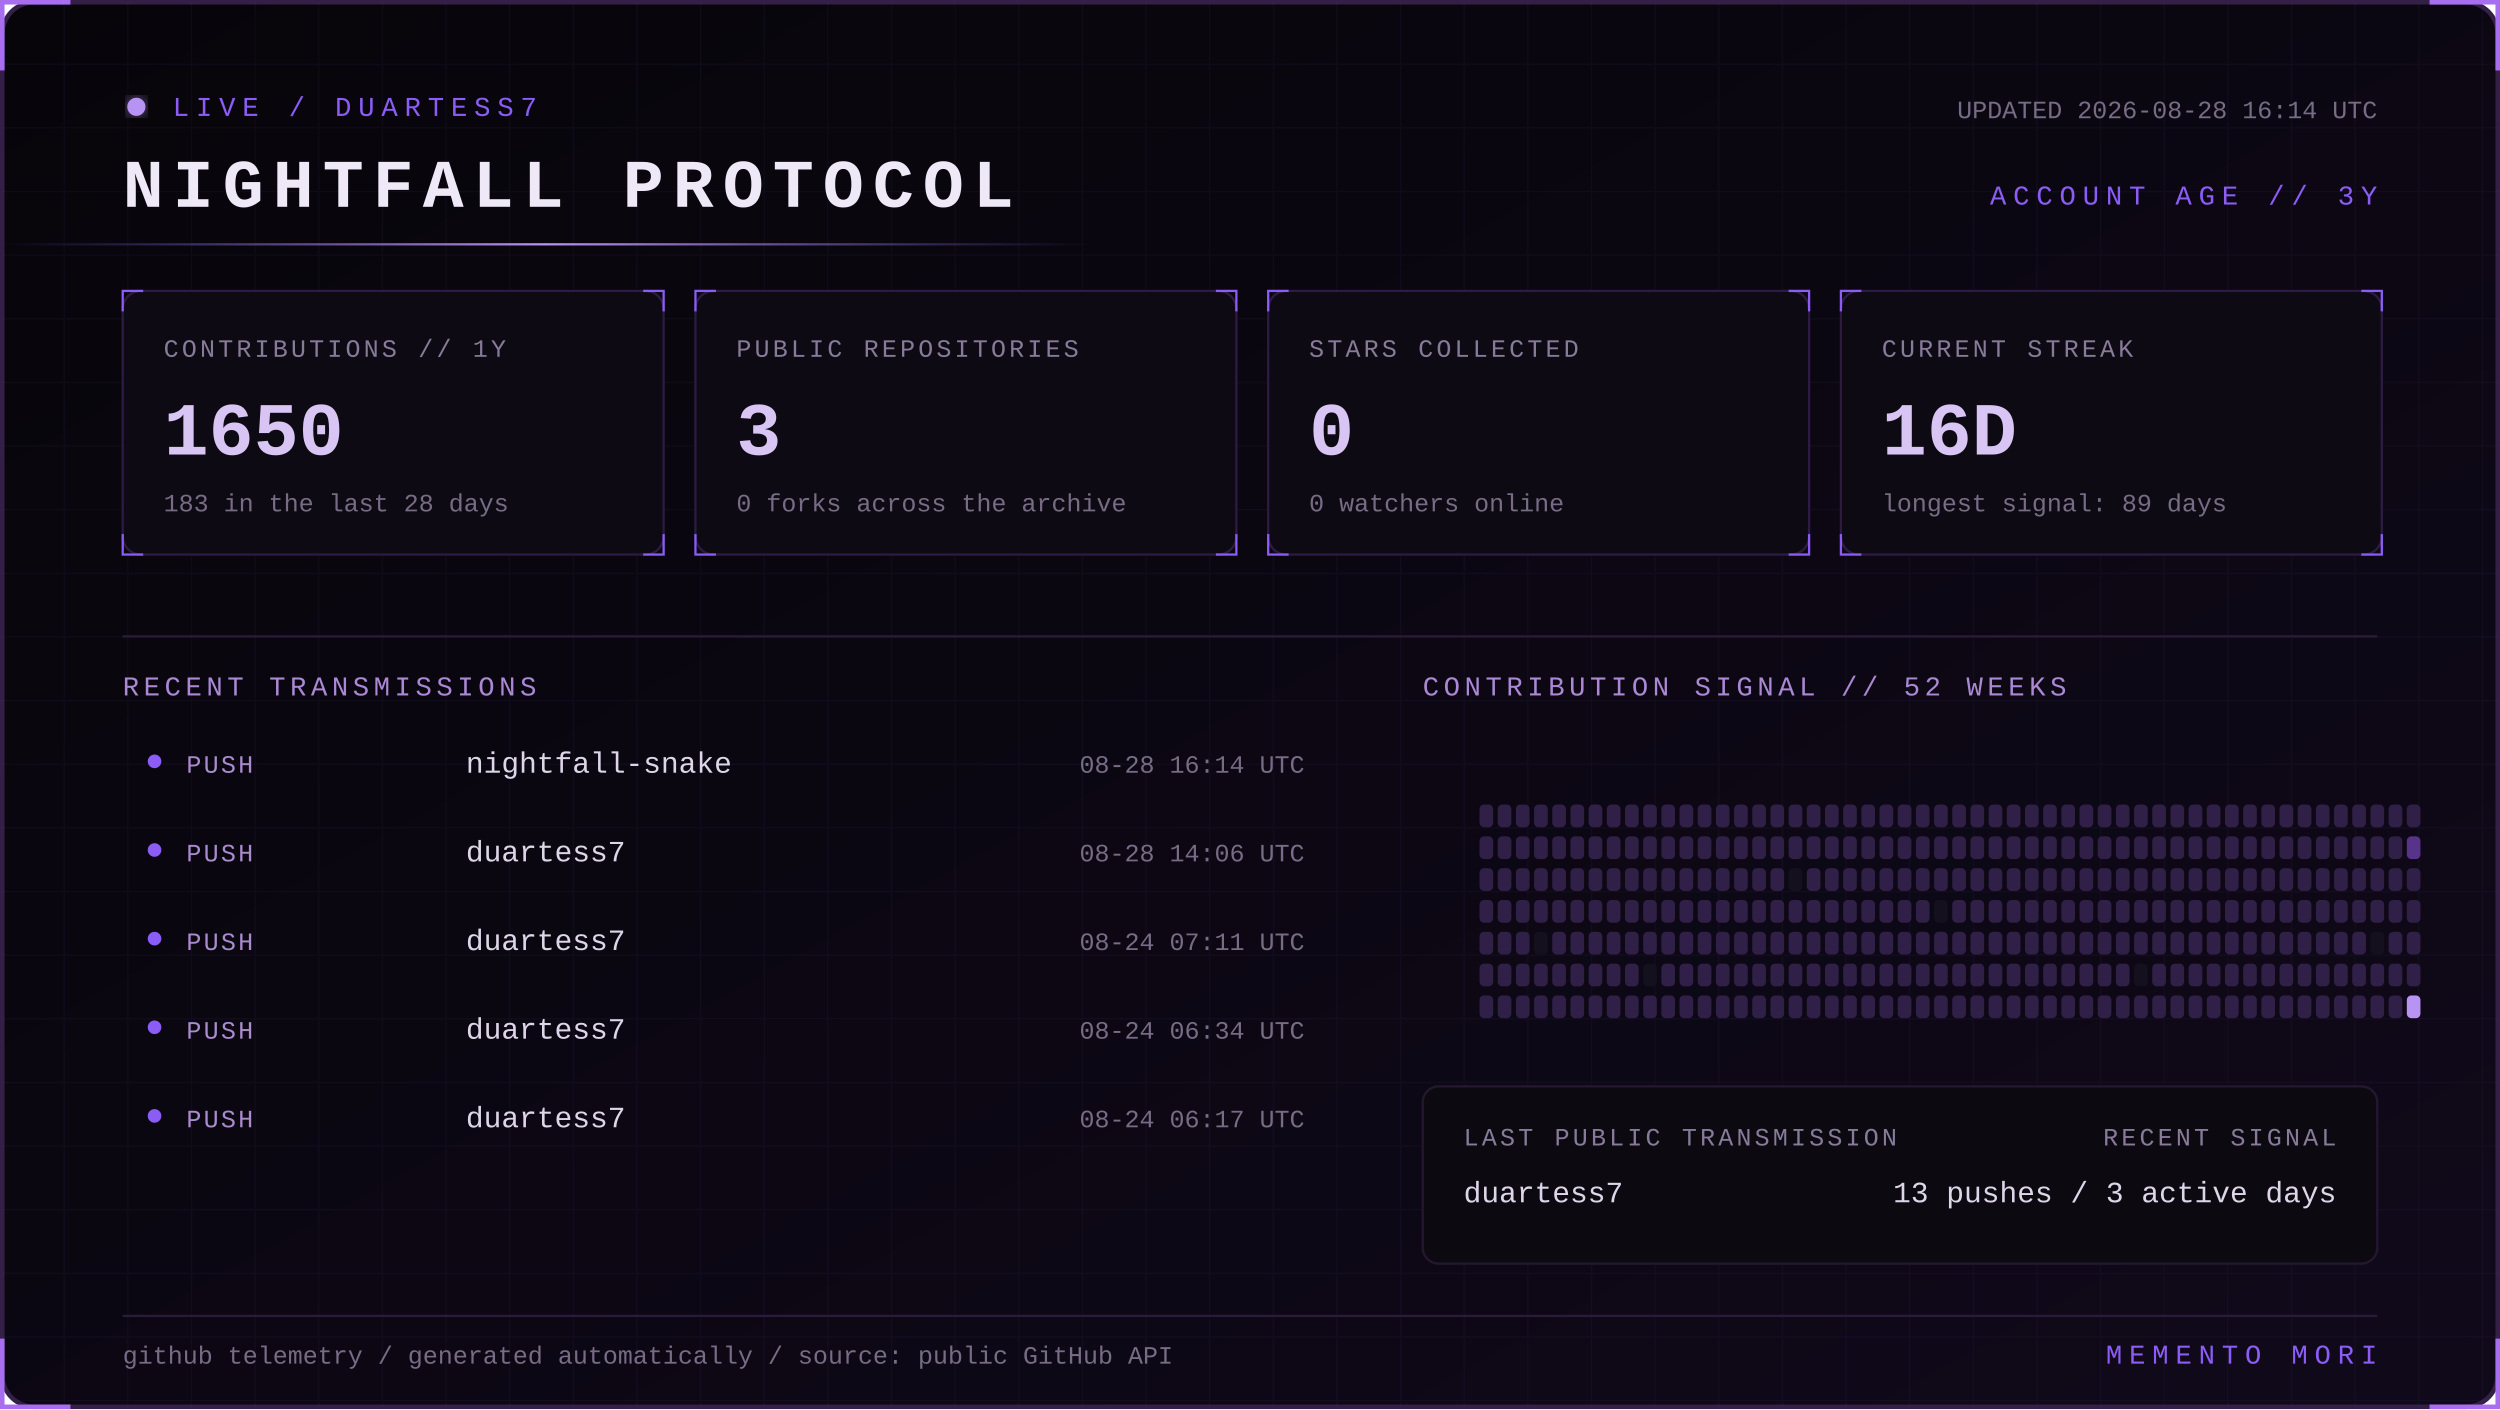
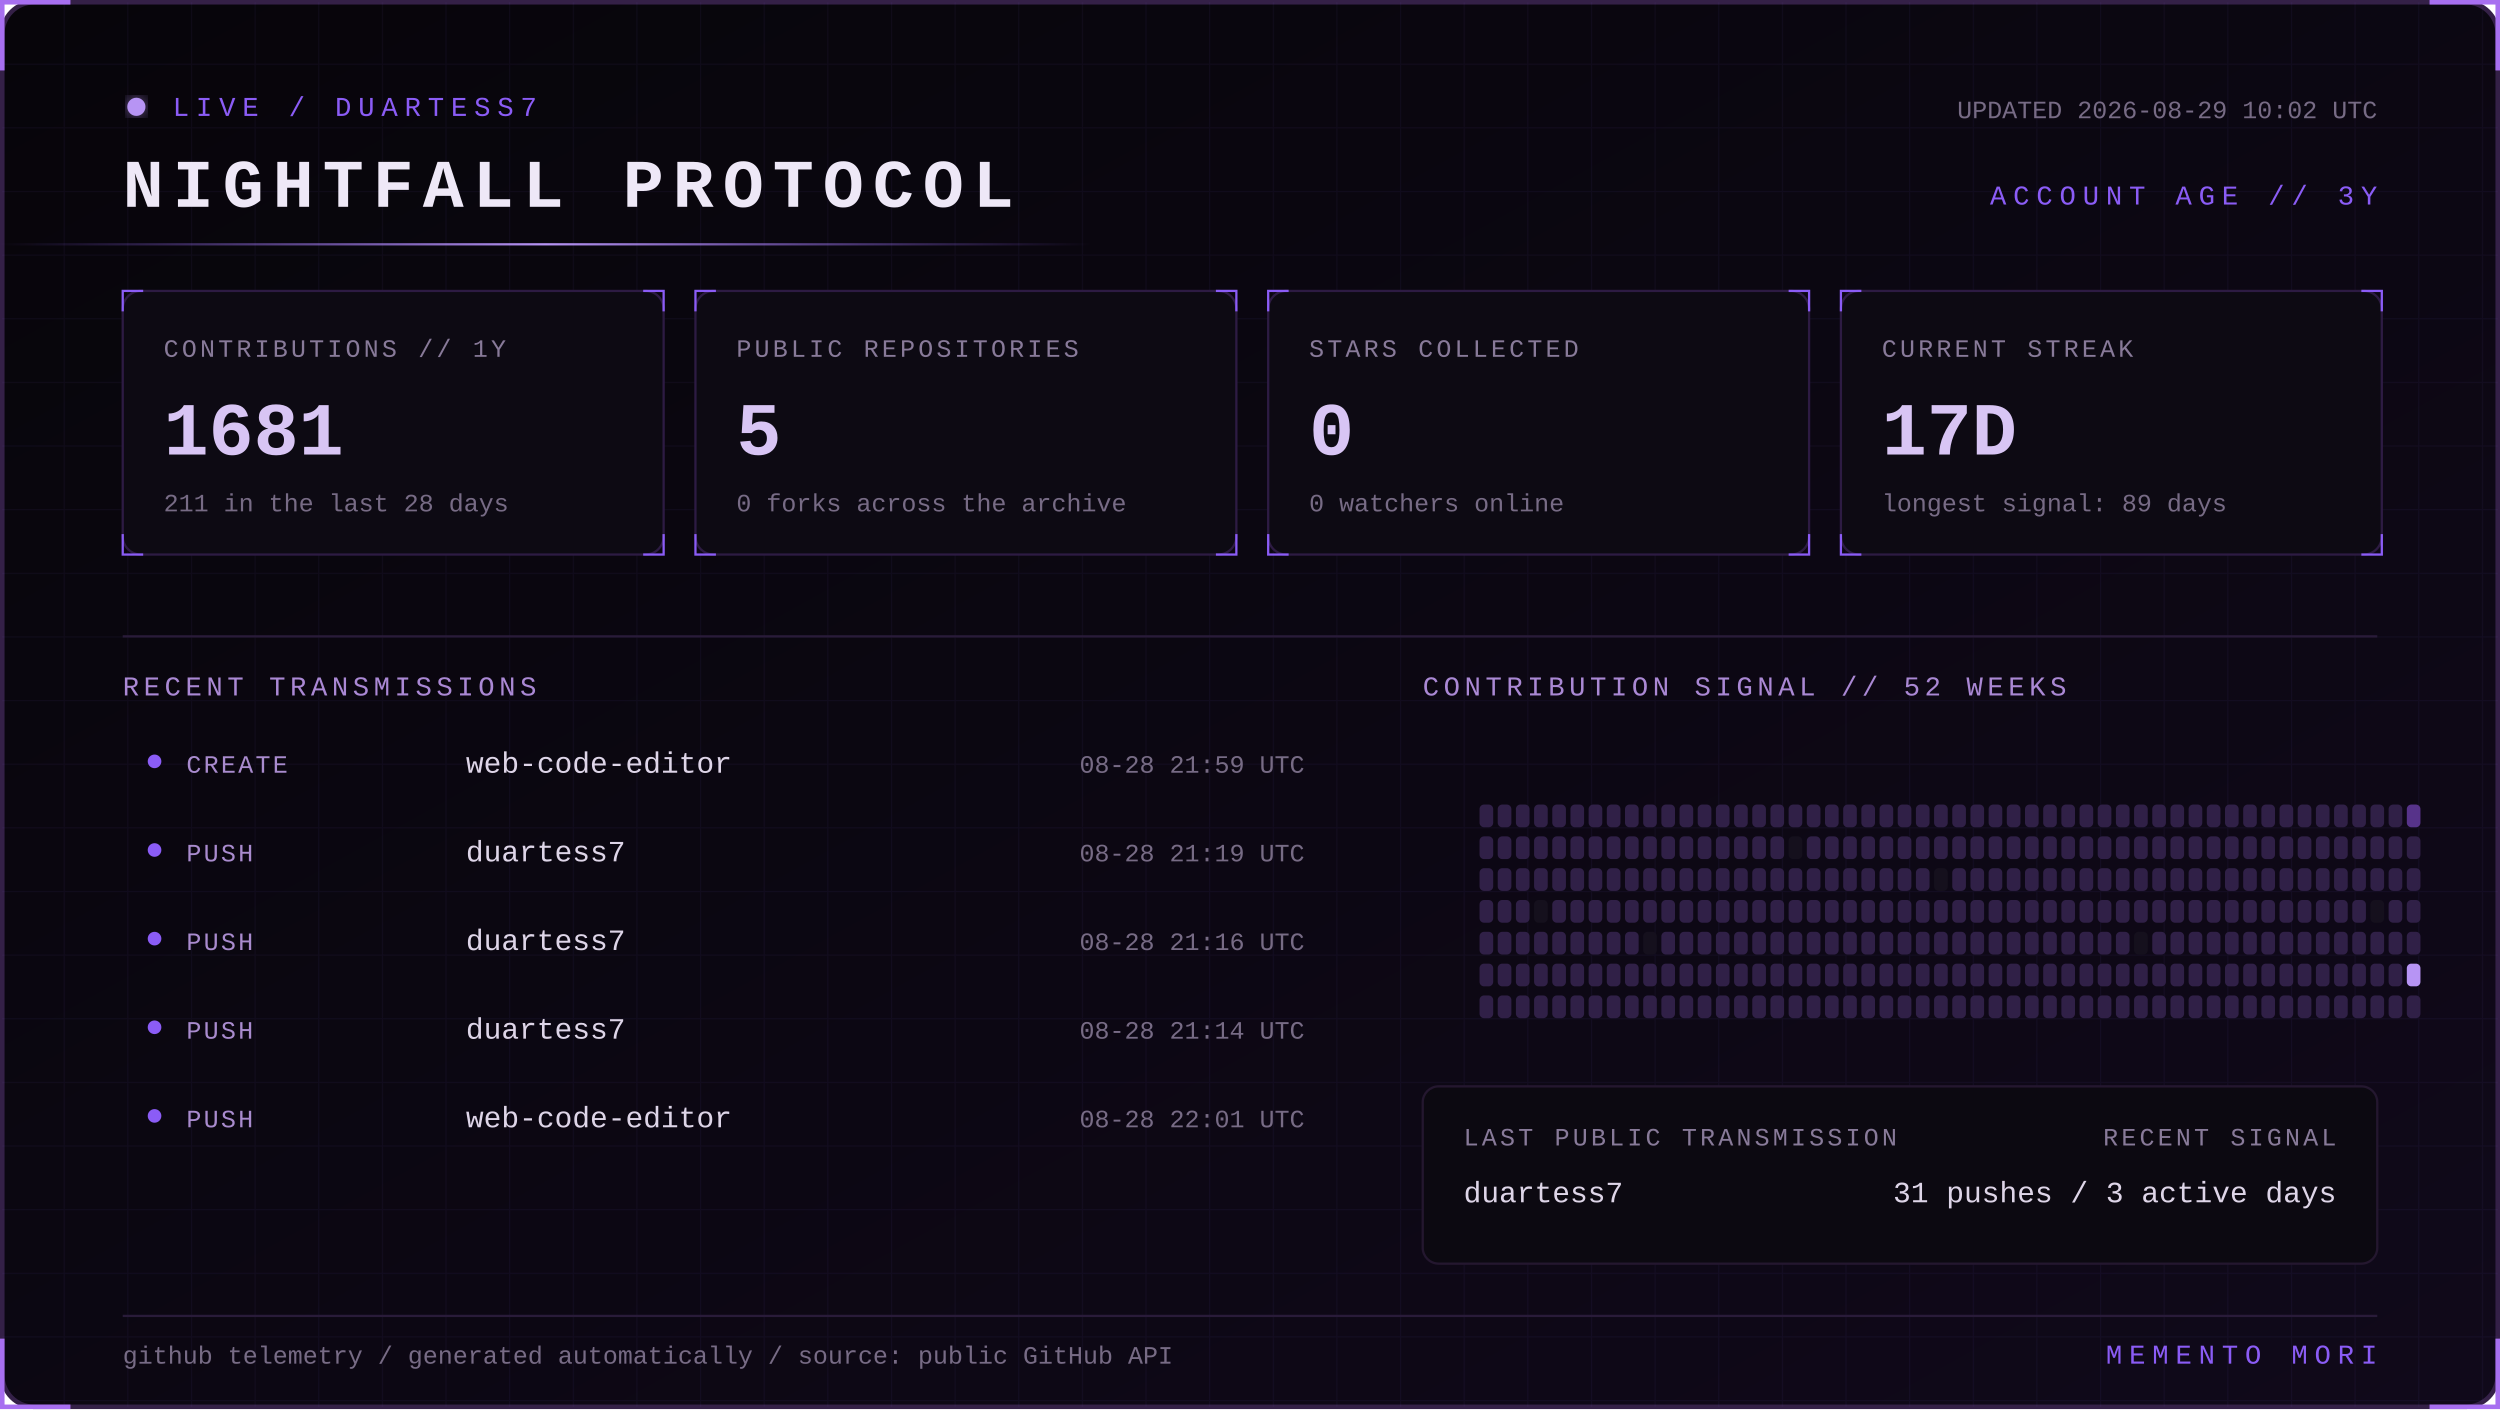
<svg xmlns="http://www.w3.org/2000/svg" width="1100" height="620" viewBox="0 0 1100 620" role="img" aria-labelledby="title desc">
  <defs>
    <linearGradient id="bg" x1="0" y1="0" x2="1" y2="1">
      <stop stop-color="#07050a" />
      <stop offset="1" stop-color="#10091a" />
    </linearGradient>
    <linearGradient id="beam">
      <stop stop-color="#8b5cf6" stop-opacity="0" />
      <stop offset=".5" stop-color="#b794f4" />
      <stop offset="1" stop-color="#8b5cf6" stop-opacity="0" />
    </linearGradient>
    <filter id="glow">
      <feGaussianBlur stdDeviation="4" result="b" />
      <feMerge>
        <feMergeNode in="b" />
        <feMergeNode in="SourceGraphic" />
      </feMerge>
    </filter>
    <pattern id="grid" width="28" height="28" patternUnits="userSpaceOnUse">
      <path d="M28 0H0V28" fill="none" stroke="#8b5cf6" stroke-opacity=".055" />
    </pattern>
    <style>
      text { font-family: Consolas, 'Courier New', monospace; }
      .kicker { fill:#8b5cf6; font-size:12px; letter-spacing:3px; }
      .title { fill:#eee8f7; font-size:30px; font-weight:700; letter-spacing:4px; }
      .label { fill:#887a99; font-size:11px; letter-spacing:1.4px; }
      .value { fill:#d8c5f4; font-size:33px; font-weight:700; }
      .detail,.pct { fill:#776b85; font-size:11px; }
      .section { fill:#aa88d4; font-size:12px; letter-spacing:2px; }
      .lang { fill:#ded5e8; font-size:13px; }
      .event { fill:#a98bce; font-size:11px; letter-spacing:1px; }
      .scan { animation:scan 5s linear infinite; }
      .blink { animation:blink 1.6s step-end infinite; }
      @keyframes scan { from { transform:translateX(-500px) } to { transform:translateX(1100px) } }
      @keyframes blink { 50% { opacity:.25 } }
    </style>
  </defs>
  <rect x="1" y="1" width="1098" height="618" rx="14" fill="url(#bg)" stroke="#342047" stroke-width="2" />
  <rect x="1" y="1" width="1098" height="618" rx="14" fill="url(#grid)" />
  <path d="M31 1H1v30 M1069 1h30v30 M1099 589v30h-30 M31 619H1v-30" stroke="#a76ff0" stroke-width="2" fill="none" />
  <g transform="translate(54 42)">
    <circle cx="6" cy="5" r="4" fill="#b794f4" filter="url(#glow)" class="blink" />
    <text x="22" y="9" class="kicker">LIVE / DUARTESS7</text>
    <text y="49" class="title">NIGHTFALL PROTOCOL</text>
-     <text x="992" y="10" text-anchor="end" class="detail">UPDATED 2026-08-28 16:14 UTC</text>
+     <text x="992" y="10" text-anchor="end" class="detail">UPDATED 2026-08-29 10:02 UTC</text>
    <text x="992" y="48" text-anchor="end" class="kicker">ACCOUNT AGE // 3Y</text>
  </g>
  <rect y="107" width="480" height="1" fill="url(#beam)" class="scan" />
  <g transform="translate(54 128)">
    <rect width="238" height="116" rx="8" fill="#0d0a13" stroke="#2d1b43" />
    <path d="M0 9V0h9 M229 0h9v9 M238 107v9h-9 M9 116H0v-9" stroke="#8b5cf6" fill="none" />
    <text x="18" y="29" class="label">CONTRIBUTIONS // 1Y</text>
-     <text x="18" y="72" class="value">1650</text>
-     <text x="18" y="97" class="detail">183 in the last 28 days</text>
+     <text x="18" y="72" class="value">1681</text>
+     <text x="18" y="97" class="detail">211 in the last 28 days</text>
  </g>
  <g transform="translate(306 128)">
    <rect width="238" height="116" rx="8" fill="#0d0a13" stroke="#2d1b43" />
    <path d="M0 9V0h9 M229 0h9v9 M238 107v9h-9 M9 116H0v-9" stroke="#8b5cf6" fill="none" />
    <text x="18" y="29" class="label">PUBLIC REPOSITORIES</text>
-     <text x="18" y="72" class="value">3</text>
+     <text x="18" y="72" class="value">5</text>
    <text x="18" y="97" class="detail">0 forks across the archive</text>
  </g>
  <g transform="translate(558 128)">
    <rect width="238" height="116" rx="8" fill="#0d0a13" stroke="#2d1b43" />
    <path d="M0 9V0h9 M229 0h9v9 M238 107v9h-9 M9 116H0v-9" stroke="#8b5cf6" fill="none" />
    <text x="18" y="29" class="label">STARS COLLECTED</text>
    <text x="18" y="72" class="value">0</text>
    <text x="18" y="97" class="detail">0 watchers online</text>
  </g>
  <g transform="translate(810 128)">
    <rect width="238" height="116" rx="8" fill="#0d0a13" stroke="#2d1b43" />
    <path d="M0 9V0h9 M229 0h9v9 M238 107v9h-9 M9 116H0v-9" stroke="#8b5cf6" fill="none" />
    <text x="18" y="29" class="label">CURRENT STREAK</text>
-     <text x="18" y="72" class="value">16D</text>
+     <text x="18" y="72" class="value">17D</text>
    <text x="18" y="97" class="detail">longest signal: 89 days</text>
  </g>
  <path d="M54 280H1046" stroke="#291b39" />
  <text x="54" y="306" class="section">RECENT TRANSMISSIONS</text>
  <text x="626" y="306" class="section">CONTRIBUTION SIGNAL // 52 WEEKS</text>
  <circle cx="68" cy="335" r="3" fill="#8b5cf6" />
-   <text x="82" y="340" class="event">PUSH</text>
-   <text x="205" y="340" class="lang">nightfall-snake</text>
-   <text x="574" y="340" text-anchor="end" class="pct">08-28 16:14 UTC</text>
+   <text x="82" y="340" class="event">CREATE</text>
+   <text x="205" y="340" class="lang">web-code-editor</text>
+   <text x="574" y="340" text-anchor="end" class="pct">08-28 21:59 UTC</text>
  <circle cx="68" cy="374" r="3" fill="#8b5cf6" />
  <text x="82" y="379" class="event">PUSH</text>
  <text x="205" y="379" class="lang">duartess7</text>
-   <text x="574" y="379" text-anchor="end" class="pct">08-28 14:06 UTC</text>
+   <text x="574" y="379" text-anchor="end" class="pct">08-28 21:19 UTC</text>
  <circle cx="68" cy="413" r="3" fill="#8b5cf6" />
  <text x="82" y="418" class="event">PUSH</text>
  <text x="205" y="418" class="lang">duartess7</text>
-   <text x="574" y="418" text-anchor="end" class="pct">08-24 07:11 UTC</text>
+   <text x="574" y="418" text-anchor="end" class="pct">08-28 21:16 UTC</text>
  <circle cx="68" cy="452" r="3" fill="#8b5cf6" />
  <text x="82" y="457" class="event">PUSH</text>
  <text x="205" y="457" class="lang">duartess7</text>
-   <text x="574" y="457" text-anchor="end" class="pct">08-24 06:34 UTC</text>
+   <text x="574" y="457" text-anchor="end" class="pct">08-28 21:14 UTC</text>
  <circle cx="68" cy="491" r="3" fill="#8b5cf6" />
  <text x="82" y="496" class="event">PUSH</text>
-   <text x="205" y="496" class="lang">duartess7</text>
-   <text x="574" y="496" text-anchor="end" class="pct">08-24 06:17 UTC</text>
+   <text x="205" y="496" class="lang">web-code-editor</text>
+   <text x="574" y="496" text-anchor="end" class="pct">08-28 22:01 UTC</text>
  <g>
    <rect x="651" y="354" width="6" height="10" rx="2" fill="#302047" />
    <rect x="651" y="368" width="6" height="10" rx="2" fill="#302047" />
    <rect x="651" y="382" width="6" height="10" rx="2" fill="#302047" />
    <rect x="651" y="396" width="6" height="10" rx="2" fill="#302047" />
    <rect x="651" y="410" width="6" height="10" rx="2" fill="#302047" />
    <rect x="651" y="424" width="6" height="10" rx="2" fill="#302047" />
    <rect x="651" y="438" width="6" height="10" rx="2" fill="#302047" />
    <rect x="659" y="354" width="6" height="10" rx="2" fill="#302047" />
    <rect x="659" y="368" width="6" height="10" rx="2" fill="#302047" />
    <rect x="659" y="382" width="6" height="10" rx="2" fill="#302047" />
    <rect x="659" y="396" width="6" height="10" rx="2" fill="#302047" />
    <rect x="659" y="410" width="6" height="10" rx="2" fill="#302047" />
    <rect x="659" y="424" width="6" height="10" rx="2" fill="#302047" />
    <rect x="659" y="438" width="6" height="10" rx="2" fill="#302047" />
    <rect x="667" y="354" width="6" height="10" rx="2" fill="#302047" />
    <rect x="667" y="368" width="6" height="10" rx="2" fill="#302047" />
    <rect x="667" y="382" width="6" height="10" rx="2" fill="#302047" />
    <rect x="667" y="396" width="6" height="10" rx="2" fill="#302047" />
    <rect x="667" y="410" width="6" height="10" rx="2" fill="#302047" />
    <rect x="667" y="424" width="6" height="10" rx="2" fill="#302047" />
    <rect x="667" y="438" width="6" height="10" rx="2" fill="#302047" />
    <rect x="675" y="354" width="6" height="10" rx="2" fill="#302047" />
    <rect x="675" y="368" width="6" height="10" rx="2" fill="#302047" />
    <rect x="675" y="382" width="6" height="10" rx="2" fill="#302047" />
-     <rect x="675" y="396" width="6" height="10" rx="2" fill="#302047" />
-     <rect x="675" y="410" width="6" height="10" rx="2" fill="#15101d" />
+     <rect x="675" y="396" width="6" height="10" rx="2" fill="#15101d" />
+     <rect x="675" y="410" width="6" height="10" rx="2" fill="#302047" />
    <rect x="675" y="424" width="6" height="10" rx="2" fill="#302047" />
    <rect x="675" y="438" width="6" height="10" rx="2" fill="#302047" />
    <rect x="683" y="354" width="6" height="10" rx="2" fill="#302047" />
    <rect x="683" y="368" width="6" height="10" rx="2" fill="#302047" />
    <rect x="683" y="382" width="6" height="10" rx="2" fill="#302047" />
    <rect x="683" y="396" width="6" height="10" rx="2" fill="#302047" />
    <rect x="683" y="410" width="6" height="10" rx="2" fill="#302047" />
    <rect x="683" y="424" width="6" height="10" rx="2" fill="#302047" />
    <rect x="683" y="438" width="6" height="10" rx="2" fill="#302047" />
    <rect x="691" y="354" width="6" height="10" rx="2" fill="#302047" />
    <rect x="691" y="368" width="6" height="10" rx="2" fill="#302047" />
    <rect x="691" y="382" width="6" height="10" rx="2" fill="#302047" />
    <rect x="691" y="396" width="6" height="10" rx="2" fill="#302047" />
    <rect x="691" y="410" width="6" height="10" rx="2" fill="#302047" />
    <rect x="691" y="424" width="6" height="10" rx="2" fill="#302047" />
    <rect x="691" y="438" width="6" height="10" rx="2" fill="#302047" />
    <rect x="699" y="354" width="6" height="10" rx="2" fill="#302047" />
    <rect x="699" y="368" width="6" height="10" rx="2" fill="#302047" />
    <rect x="699" y="382" width="6" height="10" rx="2" fill="#302047" />
    <rect x="699" y="396" width="6" height="10" rx="2" fill="#302047" />
    <rect x="699" y="410" width="6" height="10" rx="2" fill="#302047" />
    <rect x="699" y="424" width="6" height="10" rx="2" fill="#302047" />
    <rect x="699" y="438" width="6" height="10" rx="2" fill="#302047" />
    <rect x="707" y="354" width="6" height="10" rx="2" fill="#302047" />
    <rect x="707" y="368" width="6" height="10" rx="2" fill="#302047" />
    <rect x="707" y="382" width="6" height="10" rx="2" fill="#302047" />
    <rect x="707" y="396" width="6" height="10" rx="2" fill="#302047" />
    <rect x="707" y="410" width="6" height="10" rx="2" fill="#302047" />
    <rect x="707" y="424" width="6" height="10" rx="2" fill="#302047" />
    <rect x="707" y="438" width="6" height="10" rx="2" fill="#302047" />
    <rect x="715" y="354" width="6" height="10" rx="2" fill="#302047" />
    <rect x="715" y="368" width="6" height="10" rx="2" fill="#302047" />
    <rect x="715" y="382" width="6" height="10" rx="2" fill="#302047" />
    <rect x="715" y="396" width="6" height="10" rx="2" fill="#302047" />
    <rect x="715" y="410" width="6" height="10" rx="2" fill="#302047" />
    <rect x="715" y="424" width="6" height="10" rx="2" fill="#302047" />
    <rect x="715" y="438" width="6" height="10" rx="2" fill="#302047" />
    <rect x="723" y="354" width="6" height="10" rx="2" fill="#302047" />
    <rect x="723" y="368" width="6" height="10" rx="2" fill="#302047" />
    <rect x="723" y="382" width="6" height="10" rx="2" fill="#302047" />
    <rect x="723" y="396" width="6" height="10" rx="2" fill="#302047" />
-     <rect x="723" y="410" width="6" height="10" rx="2" fill="#302047" />
-     <rect x="723" y="424" width="6" height="10" rx="2" fill="#15101d" />
+     <rect x="723" y="410" width="6" height="10" rx="2" fill="#15101d" />
+     <rect x="723" y="424" width="6" height="10" rx="2" fill="#302047" />
    <rect x="723" y="438" width="6" height="10" rx="2" fill="#302047" />
    <rect x="731" y="354" width="6" height="10" rx="2" fill="#302047" />
    <rect x="731" y="368" width="6" height="10" rx="2" fill="#302047" />
    <rect x="731" y="382" width="6" height="10" rx="2" fill="#302047" />
    <rect x="731" y="396" width="6" height="10" rx="2" fill="#302047" />
    <rect x="731" y="410" width="6" height="10" rx="2" fill="#302047" />
    <rect x="731" y="424" width="6" height="10" rx="2" fill="#302047" />
    <rect x="731" y="438" width="6" height="10" rx="2" fill="#302047" />
    <rect x="739" y="354" width="6" height="10" rx="2" fill="#302047" />
    <rect x="739" y="368" width="6" height="10" rx="2" fill="#302047" />
    <rect x="739" y="382" width="6" height="10" rx="2" fill="#302047" />
    <rect x="739" y="396" width="6" height="10" rx="2" fill="#302047" />
    <rect x="739" y="410" width="6" height="10" rx="2" fill="#302047" />
    <rect x="739" y="424" width="6" height="10" rx="2" fill="#302047" />
    <rect x="739" y="438" width="6" height="10" rx="2" fill="#302047" />
    <rect x="747" y="354" width="6" height="10" rx="2" fill="#302047" />
    <rect x="747" y="368" width="6" height="10" rx="2" fill="#302047" />
    <rect x="747" y="382" width="6" height="10" rx="2" fill="#302047" />
    <rect x="747" y="396" width="6" height="10" rx="2" fill="#302047" />
    <rect x="747" y="410" width="6" height="10" rx="2" fill="#302047" />
    <rect x="747" y="424" width="6" height="10" rx="2" fill="#302047" />
    <rect x="747" y="438" width="6" height="10" rx="2" fill="#302047" />
    <rect x="755" y="354" width="6" height="10" rx="2" fill="#302047" />
    <rect x="755" y="368" width="6" height="10" rx="2" fill="#302047" />
    <rect x="755" y="382" width="6" height="10" rx="2" fill="#302047" />
    <rect x="755" y="396" width="6" height="10" rx="2" fill="#302047" />
    <rect x="755" y="410" width="6" height="10" rx="2" fill="#302047" />
    <rect x="755" y="424" width="6" height="10" rx="2" fill="#302047" />
    <rect x="755" y="438" width="6" height="10" rx="2" fill="#302047" />
    <rect x="763" y="354" width="6" height="10" rx="2" fill="#302047" />
    <rect x="763" y="368" width="6" height="10" rx="2" fill="#302047" />
    <rect x="763" y="382" width="6" height="10" rx="2" fill="#302047" />
    <rect x="763" y="396" width="6" height="10" rx="2" fill="#302047" />
    <rect x="763" y="410" width="6" height="10" rx="2" fill="#302047" />
    <rect x="763" y="424" width="6" height="10" rx="2" fill="#302047" />
    <rect x="763" y="438" width="6" height="10" rx="2" fill="#302047" />
    <rect x="771" y="354" width="6" height="10" rx="2" fill="#302047" />
    <rect x="771" y="368" width="6" height="10" rx="2" fill="#302047" />
    <rect x="771" y="382" width="6" height="10" rx="2" fill="#302047" />
    <rect x="771" y="396" width="6" height="10" rx="2" fill="#302047" />
    <rect x="771" y="410" width="6" height="10" rx="2" fill="#302047" />
    <rect x="771" y="424" width="6" height="10" rx="2" fill="#302047" />
    <rect x="771" y="438" width="6" height="10" rx="2" fill="#302047" />
    <rect x="779" y="354" width="6" height="10" rx="2" fill="#302047" />
    <rect x="779" y="368" width="6" height="10" rx="2" fill="#302047" />
    <rect x="779" y="382" width="6" height="10" rx="2" fill="#302047" />
    <rect x="779" y="396" width="6" height="10" rx="2" fill="#302047" />
    <rect x="779" y="410" width="6" height="10" rx="2" fill="#302047" />
    <rect x="779" y="424" width="6" height="10" rx="2" fill="#302047" />
    <rect x="779" y="438" width="6" height="10" rx="2" fill="#302047" />
    <rect x="787" y="354" width="6" height="10" rx="2" fill="#302047" />
-     <rect x="787" y="368" width="6" height="10" rx="2" fill="#302047" />
-     <rect x="787" y="382" width="6" height="10" rx="2" fill="#15101d" />
+     <rect x="787" y="368" width="6" height="10" rx="2" fill="#15101d" />
+     <rect x="787" y="382" width="6" height="10" rx="2" fill="#302047" />
    <rect x="787" y="396" width="6" height="10" rx="2" fill="#302047" />
    <rect x="787" y="410" width="6" height="10" rx="2" fill="#302047" />
    <rect x="787" y="424" width="6" height="10" rx="2" fill="#302047" />
    <rect x="787" y="438" width="6" height="10" rx="2" fill="#302047" />
    <rect x="795" y="354" width="6" height="10" rx="2" fill="#302047" />
    <rect x="795" y="368" width="6" height="10" rx="2" fill="#302047" />
    <rect x="795" y="382" width="6" height="10" rx="2" fill="#302047" />
    <rect x="795" y="396" width="6" height="10" rx="2" fill="#302047" />
    <rect x="795" y="410" width="6" height="10" rx="2" fill="#302047" />
    <rect x="795" y="424" width="6" height="10" rx="2" fill="#302047" />
    <rect x="795" y="438" width="6" height="10" rx="2" fill="#302047" />
    <rect x="803" y="354" width="6" height="10" rx="2" fill="#302047" />
    <rect x="803" y="368" width="6" height="10" rx="2" fill="#302047" />
    <rect x="803" y="382" width="6" height="10" rx="2" fill="#302047" />
    <rect x="803" y="396" width="6" height="10" rx="2" fill="#302047" />
    <rect x="803" y="410" width="6" height="10" rx="2" fill="#302047" />
    <rect x="803" y="424" width="6" height="10" rx="2" fill="#302047" />
    <rect x="803" y="438" width="6" height="10" rx="2" fill="#302047" />
    <rect x="811" y="354" width="6" height="10" rx="2" fill="#302047" />
    <rect x="811" y="368" width="6" height="10" rx="2" fill="#302047" />
    <rect x="811" y="382" width="6" height="10" rx="2" fill="#302047" />
    <rect x="811" y="396" width="6" height="10" rx="2" fill="#302047" />
    <rect x="811" y="410" width="6" height="10" rx="2" fill="#302047" />
    <rect x="811" y="424" width="6" height="10" rx="2" fill="#302047" />
    <rect x="811" y="438" width="6" height="10" rx="2" fill="#302047" />
    <rect x="819" y="354" width="6" height="10" rx="2" fill="#302047" />
    <rect x="819" y="368" width="6" height="10" rx="2" fill="#302047" />
    <rect x="819" y="382" width="6" height="10" rx="2" fill="#302047" />
    <rect x="819" y="396" width="6" height="10" rx="2" fill="#302047" />
    <rect x="819" y="410" width="6" height="10" rx="2" fill="#302047" />
    <rect x="819" y="424" width="6" height="10" rx="2" fill="#302047" />
    <rect x="819" y="438" width="6" height="10" rx="2" fill="#302047" />
    <rect x="827" y="354" width="6" height="10" rx="2" fill="#302047" />
    <rect x="827" y="368" width="6" height="10" rx="2" fill="#302047" />
    <rect x="827" y="382" width="6" height="10" rx="2" fill="#302047" />
    <rect x="827" y="396" width="6" height="10" rx="2" fill="#302047" />
    <rect x="827" y="410" width="6" height="10" rx="2" fill="#302047" />
    <rect x="827" y="424" width="6" height="10" rx="2" fill="#302047" />
    <rect x="827" y="438" width="6" height="10" rx="2" fill="#302047" />
    <rect x="835" y="354" width="6" height="10" rx="2" fill="#302047" />
    <rect x="835" y="368" width="6" height="10" rx="2" fill="#302047" />
    <rect x="835" y="382" width="6" height="10" rx="2" fill="#302047" />
    <rect x="835" y="396" width="6" height="10" rx="2" fill="#302047" />
    <rect x="835" y="410" width="6" height="10" rx="2" fill="#302047" />
    <rect x="835" y="424" width="6" height="10" rx="2" fill="#302047" />
    <rect x="835" y="438" width="6" height="10" rx="2" fill="#302047" />
    <rect x="843" y="354" width="6" height="10" rx="2" fill="#302047" />
    <rect x="843" y="368" width="6" height="10" rx="2" fill="#302047" />
    <rect x="843" y="382" width="6" height="10" rx="2" fill="#302047" />
    <rect x="843" y="396" width="6" height="10" rx="2" fill="#302047" />
    <rect x="843" y="410" width="6" height="10" rx="2" fill="#302047" />
    <rect x="843" y="424" width="6" height="10" rx="2" fill="#302047" />
    <rect x="843" y="438" width="6" height="10" rx="2" fill="#302047" />
    <rect x="851" y="354" width="6" height="10" rx="2" fill="#302047" />
    <rect x="851" y="368" width="6" height="10" rx="2" fill="#302047" />
-     <rect x="851" y="382" width="6" height="10" rx="2" fill="#302047" />
-     <rect x="851" y="396" width="6" height="10" rx="2" fill="#15101d" />
+     <rect x="851" y="382" width="6" height="10" rx="2" fill="#15101d" />
+     <rect x="851" y="396" width="6" height="10" rx="2" fill="#302047" />
    <rect x="851" y="410" width="6" height="10" rx="2" fill="#302047" />
    <rect x="851" y="424" width="6" height="10" rx="2" fill="#302047" />
    <rect x="851" y="438" width="6" height="10" rx="2" fill="#302047" />
    <rect x="859" y="354" width="6" height="10" rx="2" fill="#302047" />
    <rect x="859" y="368" width="6" height="10" rx="2" fill="#302047" />
    <rect x="859" y="382" width="6" height="10" rx="2" fill="#302047" />
    <rect x="859" y="396" width="6" height="10" rx="2" fill="#302047" />
    <rect x="859" y="410" width="6" height="10" rx="2" fill="#302047" />
    <rect x="859" y="424" width="6" height="10" rx="2" fill="#302047" />
    <rect x="859" y="438" width="6" height="10" rx="2" fill="#302047" />
    <rect x="867" y="354" width="6" height="10" rx="2" fill="#302047" />
    <rect x="867" y="368" width="6" height="10" rx="2" fill="#302047" />
    <rect x="867" y="382" width="6" height="10" rx="2" fill="#302047" />
    <rect x="867" y="396" width="6" height="10" rx="2" fill="#302047" />
    <rect x="867" y="410" width="6" height="10" rx="2" fill="#302047" />
    <rect x="867" y="424" width="6" height="10" rx="2" fill="#302047" />
    <rect x="867" y="438" width="6" height="10" rx="2" fill="#302047" />
    <rect x="875" y="354" width="6" height="10" rx="2" fill="#302047" />
    <rect x="875" y="368" width="6" height="10" rx="2" fill="#302047" />
    <rect x="875" y="382" width="6" height="10" rx="2" fill="#302047" />
    <rect x="875" y="396" width="6" height="10" rx="2" fill="#302047" />
    <rect x="875" y="410" width="6" height="10" rx="2" fill="#302047" />
    <rect x="875" y="424" width="6" height="10" rx="2" fill="#302047" />
    <rect x="875" y="438" width="6" height="10" rx="2" fill="#302047" />
    <rect x="883" y="354" width="6" height="10" rx="2" fill="#302047" />
    <rect x="883" y="368" width="6" height="10" rx="2" fill="#302047" />
    <rect x="883" y="382" width="6" height="10" rx="2" fill="#302047" />
    <rect x="883" y="396" width="6" height="10" rx="2" fill="#302047" />
    <rect x="883" y="410" width="6" height="10" rx="2" fill="#302047" />
    <rect x="883" y="424" width="6" height="10" rx="2" fill="#302047" />
    <rect x="883" y="438" width="6" height="10" rx="2" fill="#302047" />
    <rect x="891" y="354" width="6" height="10" rx="2" fill="#302047" />
    <rect x="891" y="368" width="6" height="10" rx="2" fill="#302047" />
    <rect x="891" y="382" width="6" height="10" rx="2" fill="#302047" />
    <rect x="891" y="396" width="6" height="10" rx="2" fill="#302047" />
    <rect x="891" y="410" width="6" height="10" rx="2" fill="#302047" />
    <rect x="891" y="424" width="6" height="10" rx="2" fill="#302047" />
    <rect x="891" y="438" width="6" height="10" rx="2" fill="#302047" />
    <rect x="899" y="354" width="6" height="10" rx="2" fill="#302047" />
    <rect x="899" y="368" width="6" height="10" rx="2" fill="#302047" />
    <rect x="899" y="382" width="6" height="10" rx="2" fill="#302047" />
    <rect x="899" y="396" width="6" height="10" rx="2" fill="#302047" />
    <rect x="899" y="410" width="6" height="10" rx="2" fill="#302047" />
    <rect x="899" y="424" width="6" height="10" rx="2" fill="#302047" />
    <rect x="899" y="438" width="6" height="10" rx="2" fill="#302047" />
    <rect x="907" y="354" width="6" height="10" rx="2" fill="#302047" />
    <rect x="907" y="368" width="6" height="10" rx="2" fill="#302047" />
    <rect x="907" y="382" width="6" height="10" rx="2" fill="#302047" />
    <rect x="907" y="396" width="6" height="10" rx="2" fill="#302047" />
    <rect x="907" y="410" width="6" height="10" rx="2" fill="#302047" />
    <rect x="907" y="424" width="6" height="10" rx="2" fill="#302047" />
    <rect x="907" y="438" width="6" height="10" rx="2" fill="#302047" />
    <rect x="915" y="354" width="6" height="10" rx="2" fill="#302047" />
    <rect x="915" y="368" width="6" height="10" rx="2" fill="#302047" />
    <rect x="915" y="382" width="6" height="10" rx="2" fill="#302047" />
    <rect x="915" y="396" width="6" height="10" rx="2" fill="#302047" />
    <rect x="915" y="410" width="6" height="10" rx="2" fill="#302047" />
    <rect x="915" y="424" width="6" height="10" rx="2" fill="#302047" />
    <rect x="915" y="438" width="6" height="10" rx="2" fill="#302047" />
    <rect x="923" y="354" width="6" height="10" rx="2" fill="#302047" />
    <rect x="923" y="368" width="6" height="10" rx="2" fill="#302047" />
    <rect x="923" y="382" width="6" height="10" rx="2" fill="#302047" />
    <rect x="923" y="396" width="6" height="10" rx="2" fill="#302047" />
    <rect x="923" y="410" width="6" height="10" rx="2" fill="#302047" />
    <rect x="923" y="424" width="6" height="10" rx="2" fill="#302047" />
    <rect x="923" y="438" width="6" height="10" rx="2" fill="#302047" />
    <rect x="931" y="354" width="6" height="10" rx="2" fill="#302047" />
    <rect x="931" y="368" width="6" height="10" rx="2" fill="#302047" />
    <rect x="931" y="382" width="6" height="10" rx="2" fill="#302047" />
    <rect x="931" y="396" width="6" height="10" rx="2" fill="#302047" />
    <rect x="931" y="410" width="6" height="10" rx="2" fill="#302047" />
    <rect x="931" y="424" width="6" height="10" rx="2" fill="#302047" />
    <rect x="931" y="438" width="6" height="10" rx="2" fill="#302047" />
    <rect x="939" y="354" width="6" height="10" rx="2" fill="#302047" />
    <rect x="939" y="368" width="6" height="10" rx="2" fill="#302047" />
    <rect x="939" y="382" width="6" height="10" rx="2" fill="#302047" />
    <rect x="939" y="396" width="6" height="10" rx="2" fill="#302047" />
-     <rect x="939" y="410" width="6" height="10" rx="2" fill="#302047" />
-     <rect x="939" y="424" width="6" height="10" rx="2" fill="#15101d" />
+     <rect x="939" y="410" width="6" height="10" rx="2" fill="#15101d" />
+     <rect x="939" y="424" width="6" height="10" rx="2" fill="#302047" />
    <rect x="939" y="438" width="6" height="10" rx="2" fill="#302047" />
    <rect x="947" y="354" width="6" height="10" rx="2" fill="#302047" />
    <rect x="947" y="368" width="6" height="10" rx="2" fill="#302047" />
    <rect x="947" y="382" width="6" height="10" rx="2" fill="#302047" />
    <rect x="947" y="396" width="6" height="10" rx="2" fill="#302047" />
    <rect x="947" y="410" width="6" height="10" rx="2" fill="#302047" />
    <rect x="947" y="424" width="6" height="10" rx="2" fill="#302047" />
    <rect x="947" y="438" width="6" height="10" rx="2" fill="#302047" />
    <rect x="955" y="354" width="6" height="10" rx="2" fill="#302047" />
    <rect x="955" y="368" width="6" height="10" rx="2" fill="#302047" />
    <rect x="955" y="382" width="6" height="10" rx="2" fill="#302047" />
    <rect x="955" y="396" width="6" height="10" rx="2" fill="#302047" />
    <rect x="955" y="410" width="6" height="10" rx="2" fill="#302047" />
    <rect x="955" y="424" width="6" height="10" rx="2" fill="#302047" />
    <rect x="955" y="438" width="6" height="10" rx="2" fill="#302047" />
    <rect x="963" y="354" width="6" height="10" rx="2" fill="#302047" />
    <rect x="963" y="368" width="6" height="10" rx="2" fill="#302047" />
    <rect x="963" y="382" width="6" height="10" rx="2" fill="#302047" />
    <rect x="963" y="396" width="6" height="10" rx="2" fill="#302047" />
    <rect x="963" y="410" width="6" height="10" rx="2" fill="#302047" />
    <rect x="963" y="424" width="6" height="10" rx="2" fill="#302047" />
    <rect x="963" y="438" width="6" height="10" rx="2" fill="#302047" />
    <rect x="971" y="354" width="6" height="10" rx="2" fill="#302047" />
    <rect x="971" y="368" width="6" height="10" rx="2" fill="#302047" />
    <rect x="971" y="382" width="6" height="10" rx="2" fill="#302047" />
    <rect x="971" y="396" width="6" height="10" rx="2" fill="#302047" />
    <rect x="971" y="410" width="6" height="10" rx="2" fill="#302047" />
    <rect x="971" y="424" width="6" height="10" rx="2" fill="#302047" />
    <rect x="971" y="438" width="6" height="10" rx="2" fill="#302047" />
    <rect x="979" y="354" width="6" height="10" rx="2" fill="#302047" />
    <rect x="979" y="368" width="6" height="10" rx="2" fill="#302047" />
    <rect x="979" y="382" width="6" height="10" rx="2" fill="#302047" />
    <rect x="979" y="396" width="6" height="10" rx="2" fill="#302047" />
    <rect x="979" y="410" width="6" height="10" rx="2" fill="#302047" />
    <rect x="979" y="424" width="6" height="10" rx="2" fill="#302047" />
    <rect x="979" y="438" width="6" height="10" rx="2" fill="#302047" />
    <rect x="987" y="354" width="6" height="10" rx="2" fill="#302047" />
    <rect x="987" y="368" width="6" height="10" rx="2" fill="#302047" />
    <rect x="987" y="382" width="6" height="10" rx="2" fill="#302047" />
    <rect x="987" y="396" width="6" height="10" rx="2" fill="#302047" />
    <rect x="987" y="410" width="6" height="10" rx="2" fill="#302047" />
    <rect x="987" y="424" width="6" height="10" rx="2" fill="#302047" />
    <rect x="987" y="438" width="6" height="10" rx="2" fill="#302047" />
    <rect x="995" y="354" width="6" height="10" rx="2" fill="#302047" />
    <rect x="995" y="368" width="6" height="10" rx="2" fill="#302047" />
    <rect x="995" y="382" width="6" height="10" rx="2" fill="#302047" />
    <rect x="995" y="396" width="6" height="10" rx="2" fill="#302047" />
    <rect x="995" y="410" width="6" height="10" rx="2" fill="#302047" />
    <rect x="995" y="424" width="6" height="10" rx="2" fill="#302047" />
    <rect x="995" y="438" width="6" height="10" rx="2" fill="#302047" />
    <rect x="1003" y="354" width="6" height="10" rx="2" fill="#302047" />
    <rect x="1003" y="368" width="6" height="10" rx="2" fill="#302047" />
    <rect x="1003" y="382" width="6" height="10" rx="2" fill="#302047" />
    <rect x="1003" y="396" width="6" height="10" rx="2" fill="#302047" />
    <rect x="1003" y="410" width="6" height="10" rx="2" fill="#302047" />
    <rect x="1003" y="424" width="6" height="10" rx="2" fill="#302047" />
    <rect x="1003" y="438" width="6" height="10" rx="2" fill="#302047" />
    <rect x="1011" y="354" width="6" height="10" rx="2" fill="#302047" />
    <rect x="1011" y="368" width="6" height="10" rx="2" fill="#302047" />
    <rect x="1011" y="382" width="6" height="10" rx="2" fill="#302047" />
    <rect x="1011" y="396" width="6" height="10" rx="2" fill="#302047" />
    <rect x="1011" y="410" width="6" height="10" rx="2" fill="#302047" />
    <rect x="1011" y="424" width="6" height="10" rx="2" fill="#302047" />
    <rect x="1011" y="438" width="6" height="10" rx="2" fill="#302047" />
    <rect x="1019" y="354" width="6" height="10" rx="2" fill="#302047" />
    <rect x="1019" y="368" width="6" height="10" rx="2" fill="#302047" />
    <rect x="1019" y="382" width="6" height="10" rx="2" fill="#302047" />
    <rect x="1019" y="396" width="6" height="10" rx="2" fill="#302047" />
    <rect x="1019" y="410" width="6" height="10" rx="2" fill="#302047" />
    <rect x="1019" y="424" width="6" height="10" rx="2" fill="#302047" />
    <rect x="1019" y="438" width="6" height="10" rx="2" fill="#302047" />
    <rect x="1027" y="354" width="6" height="10" rx="2" fill="#302047" />
    <rect x="1027" y="368" width="6" height="10" rx="2" fill="#302047" />
    <rect x="1027" y="382" width="6" height="10" rx="2" fill="#302047" />
    <rect x="1027" y="396" width="6" height="10" rx="2" fill="#302047" />
    <rect x="1027" y="410" width="6" height="10" rx="2" fill="#302047" />
    <rect x="1027" y="424" width="6" height="10" rx="2" fill="#302047" />
    <rect x="1027" y="438" width="6" height="10" rx="2" fill="#302047" />
    <rect x="1035" y="354" width="6" height="10" rx="2" fill="#302047" />
    <rect x="1035" y="368" width="6" height="10" rx="2" fill="#302047" />
    <rect x="1035" y="382" width="6" height="10" rx="2" fill="#302047" />
    <rect x="1035" y="396" width="6" height="10" rx="2" fill="#302047" />
    <rect x="1035" y="410" width="6" height="10" rx="2" fill="#302047" />
    <rect x="1035" y="424" width="6" height="10" rx="2" fill="#302047" />
    <rect x="1035" y="438" width="6" height="10" rx="2" fill="#302047" />
    <rect x="1043" y="354" width="6" height="10" rx="2" fill="#302047" />
    <rect x="1043" y="368" width="6" height="10" rx="2" fill="#302047" />
    <rect x="1043" y="382" width="6" height="10" rx="2" fill="#302047" />
-     <rect x="1043" y="396" width="6" height="10" rx="2" fill="#302047" />
-     <rect x="1043" y="410" width="6" height="10" rx="2" fill="#15101d" />
+     <rect x="1043" y="396" width="6" height="10" rx="2" fill="#15101d" />
+     <rect x="1043" y="410" width="6" height="10" rx="2" fill="#302047" />
    <rect x="1043" y="424" width="6" height="10" rx="2" fill="#302047" />
    <rect x="1043" y="438" width="6" height="10" rx="2" fill="#302047" />
    <rect x="1051" y="354" width="6" height="10" rx="2" fill="#302047" />
    <rect x="1051" y="368" width="6" height="10" rx="2" fill="#302047" />
    <rect x="1051" y="382" width="6" height="10" rx="2" fill="#302047" />
    <rect x="1051" y="396" width="6" height="10" rx="2" fill="#302047" />
    <rect x="1051" y="410" width="6" height="10" rx="2" fill="#302047" />
    <rect x="1051" y="424" width="6" height="10" rx="2" fill="#302047" />
    <rect x="1051" y="438" width="6" height="10" rx="2" fill="#302047" />
-     <rect x="1059" y="354" width="6" height="10" rx="2" fill="#302047" />
-     <rect x="1059" y="368" width="6" height="10" rx="2" fill="#57338a" />
+     <rect x="1059" y="354" width="6" height="10" rx="2" fill="#57338a" />
+     <rect x="1059" y="368" width="6" height="10" rx="2" fill="#302047" />
    <rect x="1059" y="382" width="6" height="10" rx="2" fill="#302047" />
    <rect x="1059" y="396" width="6" height="10" rx="2" fill="#302047" />
    <rect x="1059" y="410" width="6" height="10" rx="2" fill="#302047" />
-     <rect x="1059" y="424" width="6" height="10" rx="2" fill="#302047" />
-     <rect x="1059" y="438" width="6" height="10" rx="2" fill="#b794f4" />
+     <rect x="1059" y="424" width="6" height="10" rx="2" fill="#b794f4" />
+     <rect x="1059" y="438" width="6" height="10" rx="2" fill="#302047" />
  </g>
  <g transform="translate(626 478)">
    <rect width="420" height="78" rx="7" fill="#0c0911" stroke="#24172f" />
    <text x="18" y="26" class="label">LAST PUBLIC TRANSMISSION</text>
    <text x="18" y="51" class="lang">duartess7</text>
    <text x="402" y="26" text-anchor="end" class="label">RECENT SIGNAL</text>
-     <text x="402" y="51" text-anchor="end" class="lang">13 pushes / 3 active days</text>
+     <text x="402" y="51" text-anchor="end" class="lang">31 pushes / 3 active days</text>
  </g>
  <path d="M54 579H1046" stroke="#291b39" />
  <text x="54" y="600" class="detail">github telemetry / generated automatically / source: public GitHub API</text>
  <text x="1046" y="600" text-anchor="end" class="kicker">MEMENTO MORI</text>
</svg>
